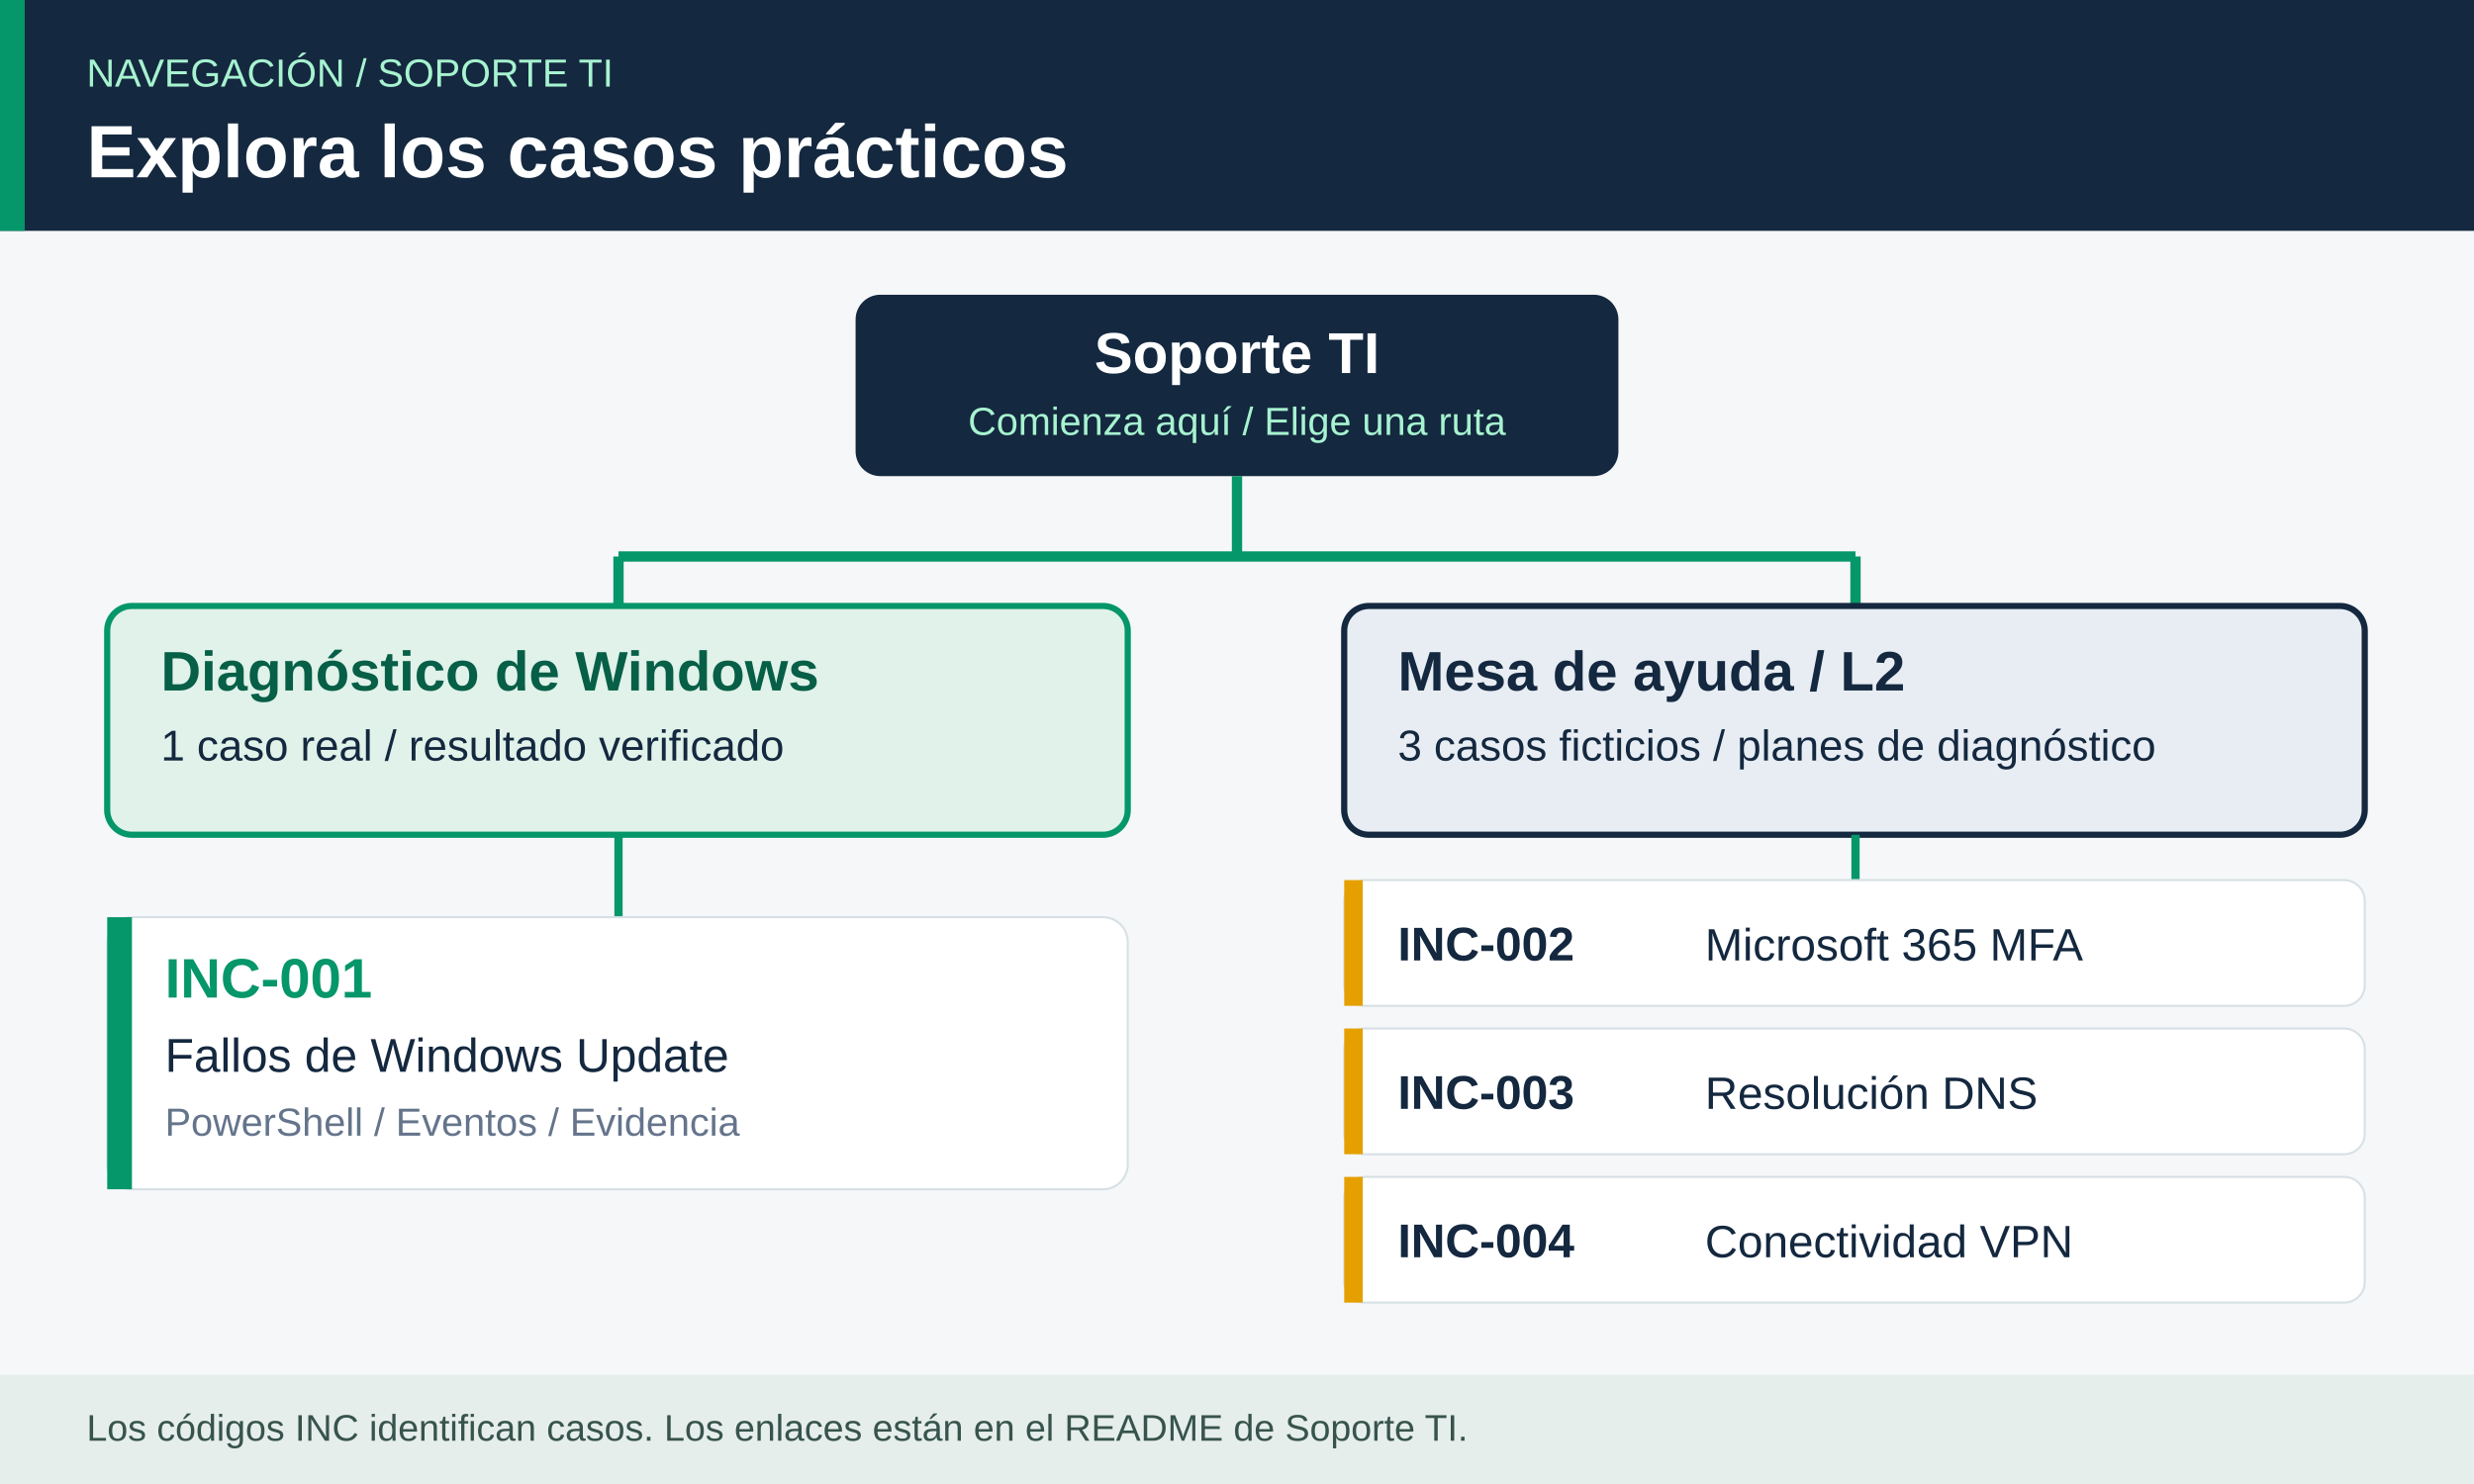
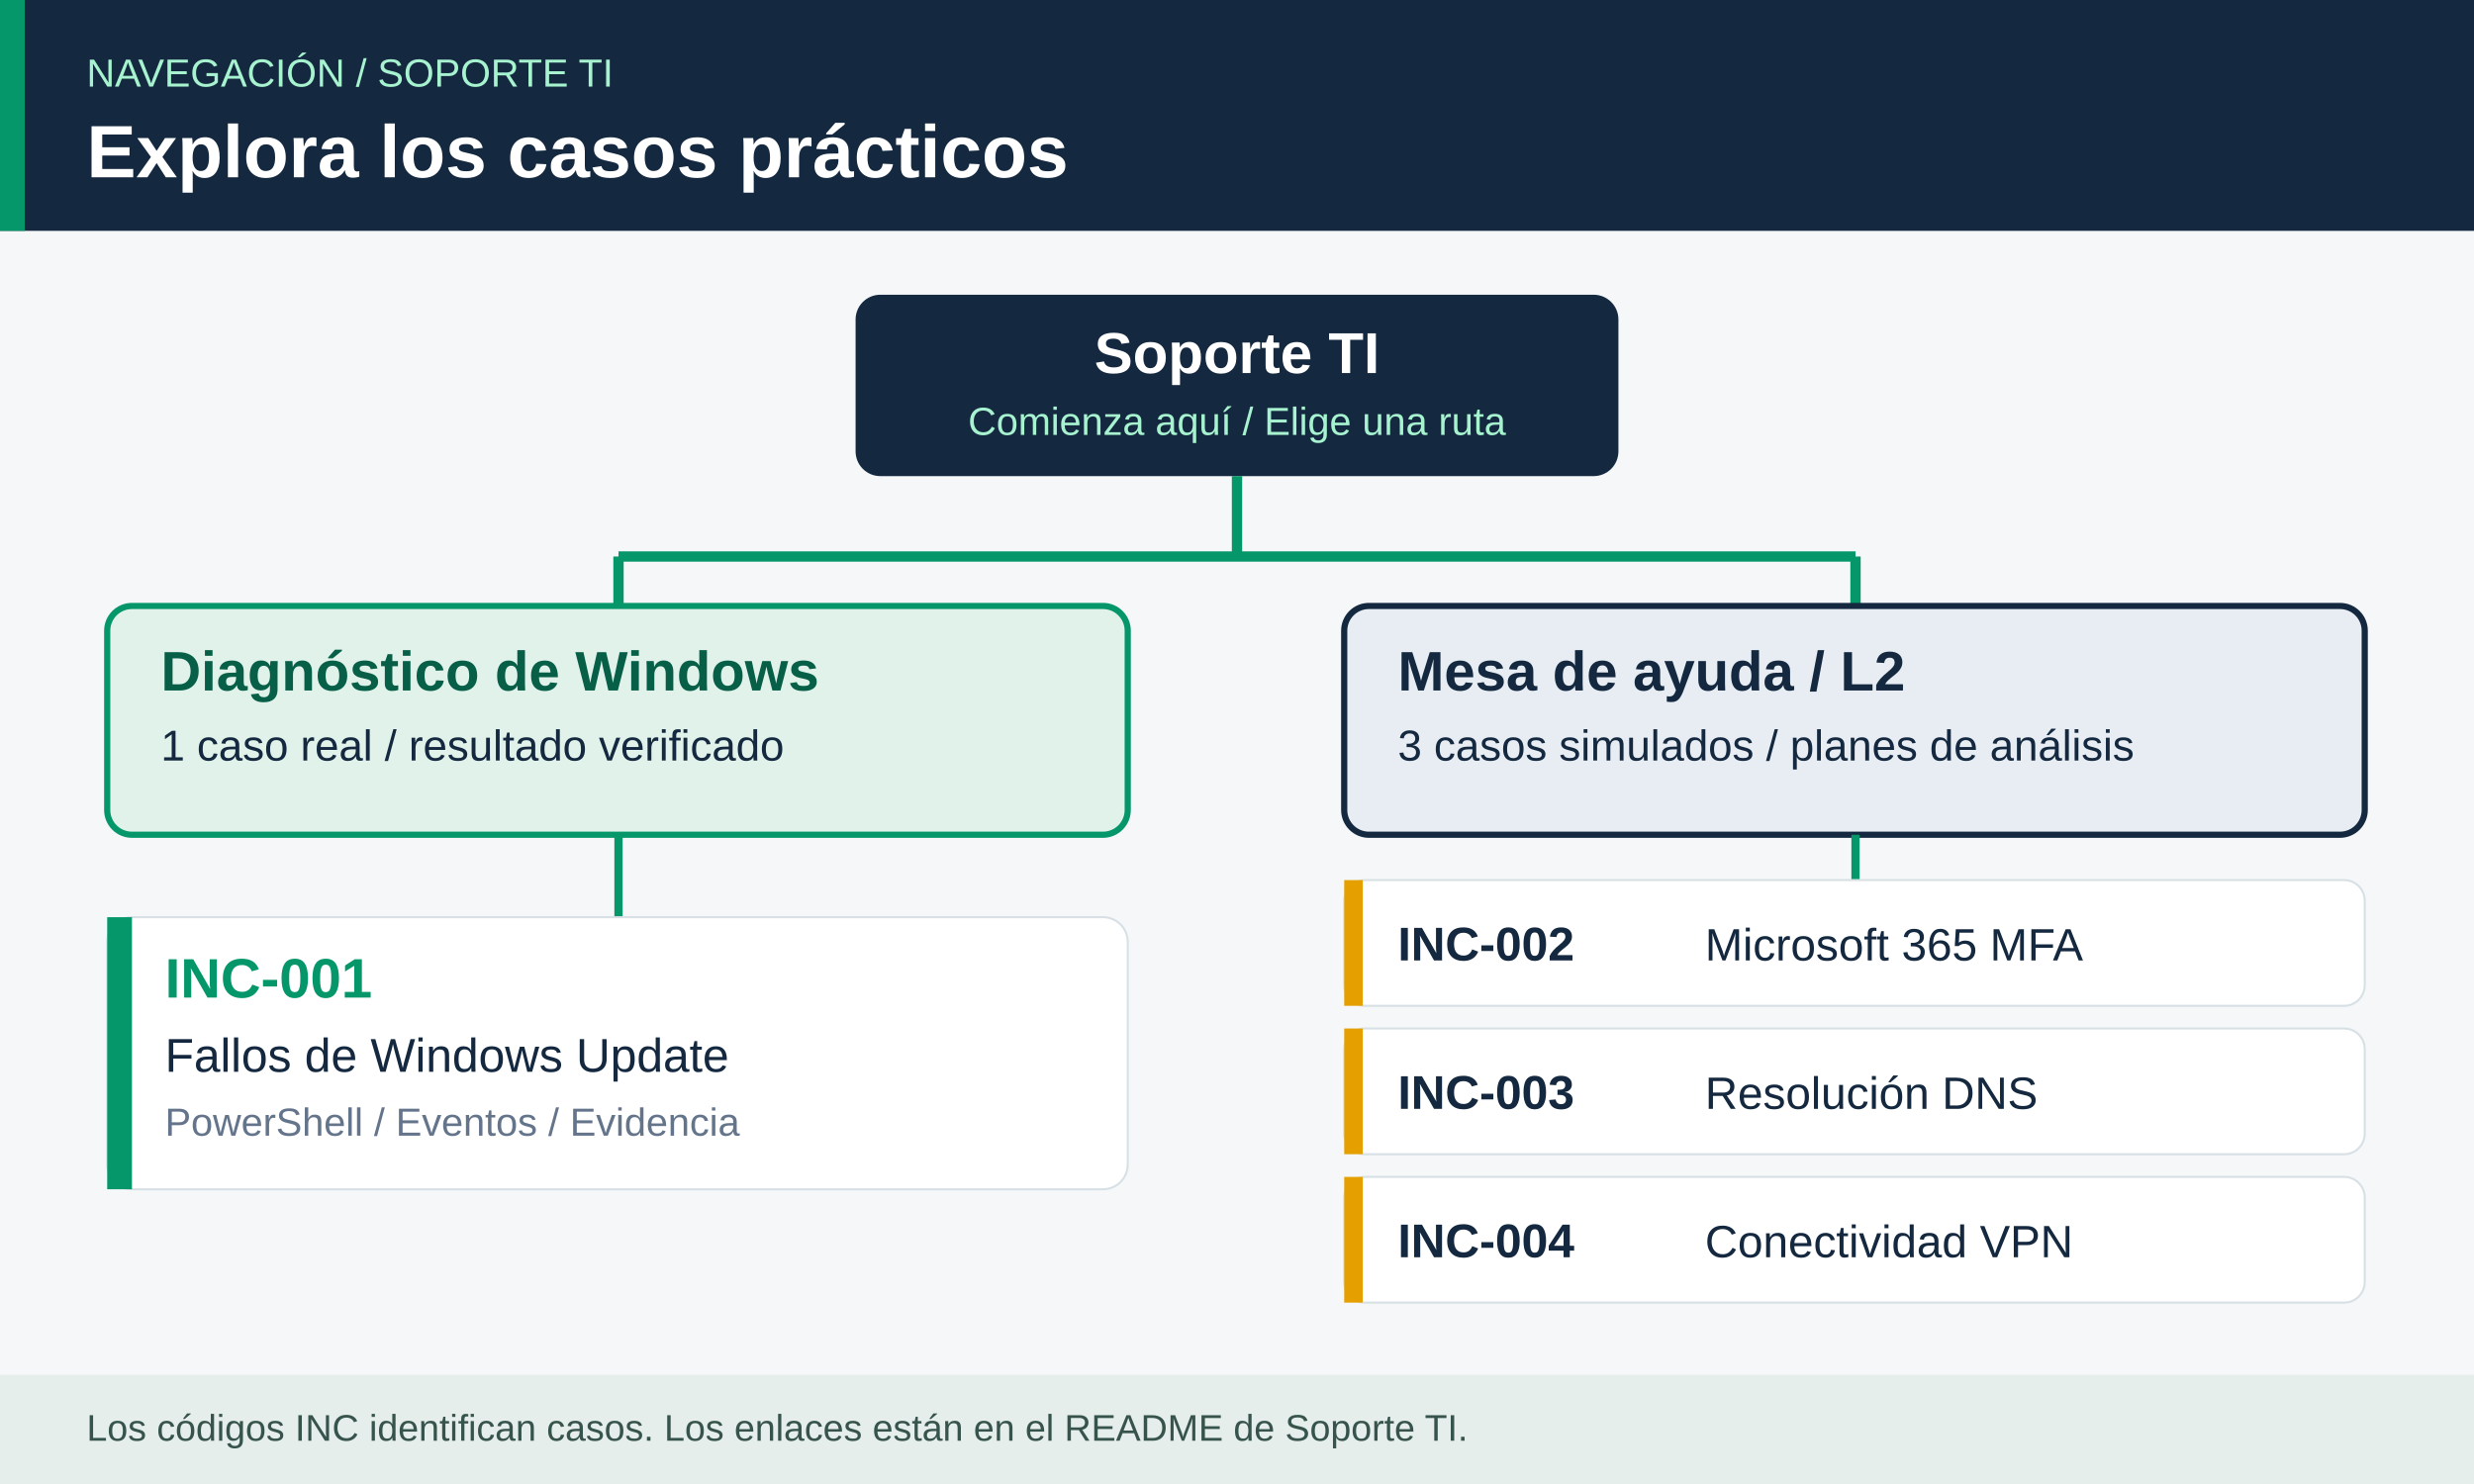
<svg xmlns="http://www.w3.org/2000/svg" width="1200" height="720" viewBox="0 0 1200 720">
  <rect width="1200" height="720" fill="#F5F7F8" />
  <rect width="1200" height="112" fill="#14283F" />
  <rect width="12" height="112" fill="#059669" />
  <g font-family="Arial,Helvetica,sans-serif">
    <text x="42" y="42" font-size="19" fill="#A7F3D0">NAVEGACIÓN / SOPORTE TI</text>
    <text x="42" y="86" font-size="36" font-weight="bold" fill="#FFFFFF">Explora los casos prácticos</text>
    <rect x="415" y="143" width="370" height="88" rx="12" fill="#14283F" />
    <text x="600" y="181" font-size="28" font-weight="bold" fill="#FFFFFF" text-anchor="middle">Soporte TI</text>
    <text x="600" y="211" font-size="19" fill="#A7F3D0" text-anchor="middle">Comienza aquí / Elige una ruta</text>
    <path d="M600 231 V270 M300 270 H900 M300 270 V294 M900 270 V294" fill="none" stroke="#059669" stroke-width="5" />
    <rect x="52" y="294" width="495" height="111" rx="12" fill="#E0F2E9" stroke="#059669" stroke-width="3" />
    <text x="78" y="335" font-size="27" font-weight="bold" fill="#065F46">Diagnóstico de Windows</text>
    <text x="78" y="369" font-size="21" fill="#14283F">1 caso real / resultado verificado</text>
    <rect x="652" y="294" width="495" height="111" rx="12" fill="#E7EDF3" stroke="#14283F" stroke-width="3" />
    <text x="678" y="335" font-size="27" font-weight="bold" fill="#14283F">Mesa de ayuda / L2</text>
-     <text x="678" y="369" font-size="21" fill="#14283F">3 casos ficticios / planes de diagnóstico</text>
+     <text x="678" y="369" font-size="21" fill="#14283F">3 casos simulados / planes de análisis</text>
    <path d="M300 405 V445 M900 405 V445" stroke="#059669" stroke-width="4" />
    <rect x="52" y="445" width="495" height="132" rx="12" fill="#FFFFFF" stroke="#D7E0E5" />
    <rect x="52" y="445" width="12" height="132" fill="#059669" />
    <text x="80" y="484" font-size="27" font-weight="bold" fill="#059669">INC-001</text>
    <text x="80" y="520" font-size="23" fill="#14283F">Fallos de Windows Update</text>
    <text x="80" y="551" font-size="19" fill="#64748B">PowerShell / Eventos / Evidencia</text>
    <rect x="652" y="427" width="495" height="61" rx="10" fill="#FFFFFF" stroke="#D7E0E5" />
    <rect x="652" y="427" width="9" height="61" fill="#E5A000" />
    <text x="678" y="466" font-size="23" font-weight="bold" fill="#14283F">INC-002</text>
    <text x="827" y="466" font-size="22" fill="#14283F">Microsoft 365 MFA</text>
    <rect x="652" y="499" width="495" height="61" rx="10" fill="#FFFFFF" stroke="#D7E0E5" />
    <rect x="652" y="499" width="9" height="61" fill="#E5A000" />
    <text x="678" y="538" font-size="23" font-weight="bold" fill="#14283F">INC-003</text>
    <text x="827" y="538" font-size="22" fill="#14283F">Resolución DNS</text>
    <rect x="652" y="571" width="495" height="61" rx="10" fill="#FFFFFF" stroke="#D7E0E5" />
    <rect x="652" y="571" width="9" height="61" fill="#E5A000" />
    <text x="678" y="610" font-size="23" font-weight="bold" fill="#14283F">INC-004</text>
    <text x="827" y="610" font-size="22" fill="#14283F">Conectividad VPN</text>
    <rect y="667" width="1200" height="53" fill="#E6EEEC" />
    <text x="42" y="699" font-size="18" fill="#37544C">Los códigos INC identifican casos. Los enlaces están en el README de Soporte TI.</text>
  </g>
</svg>
